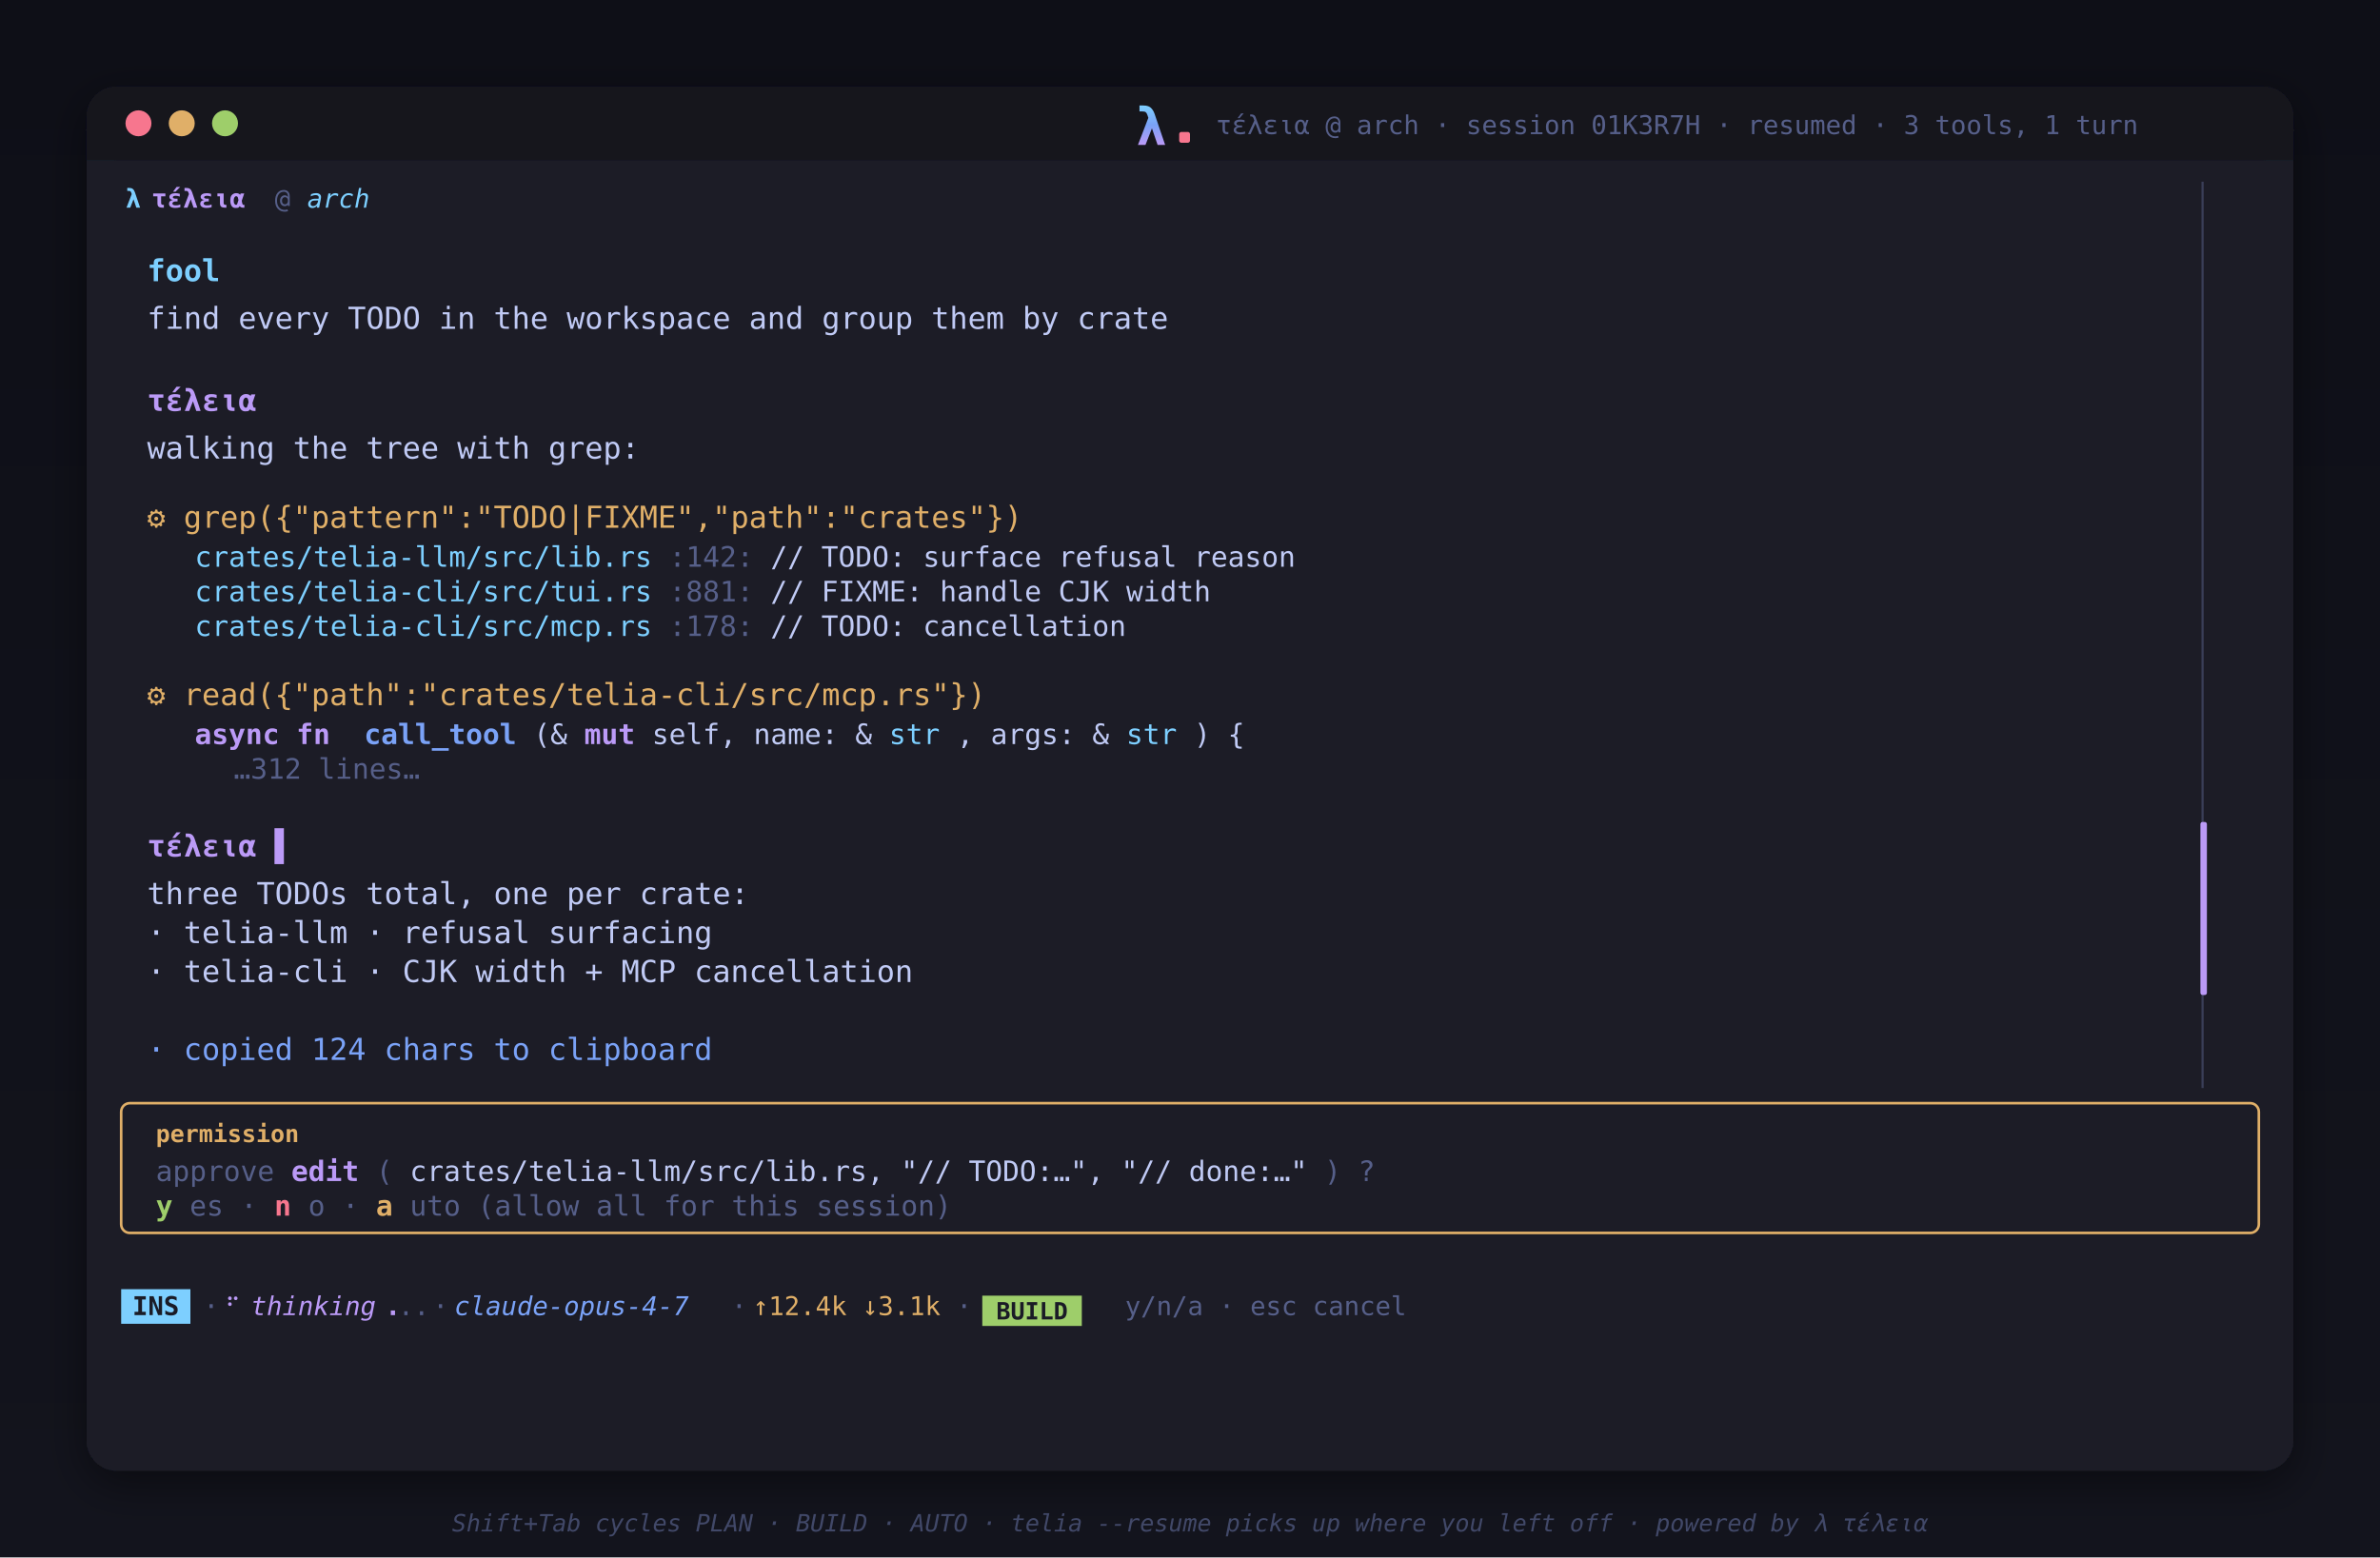
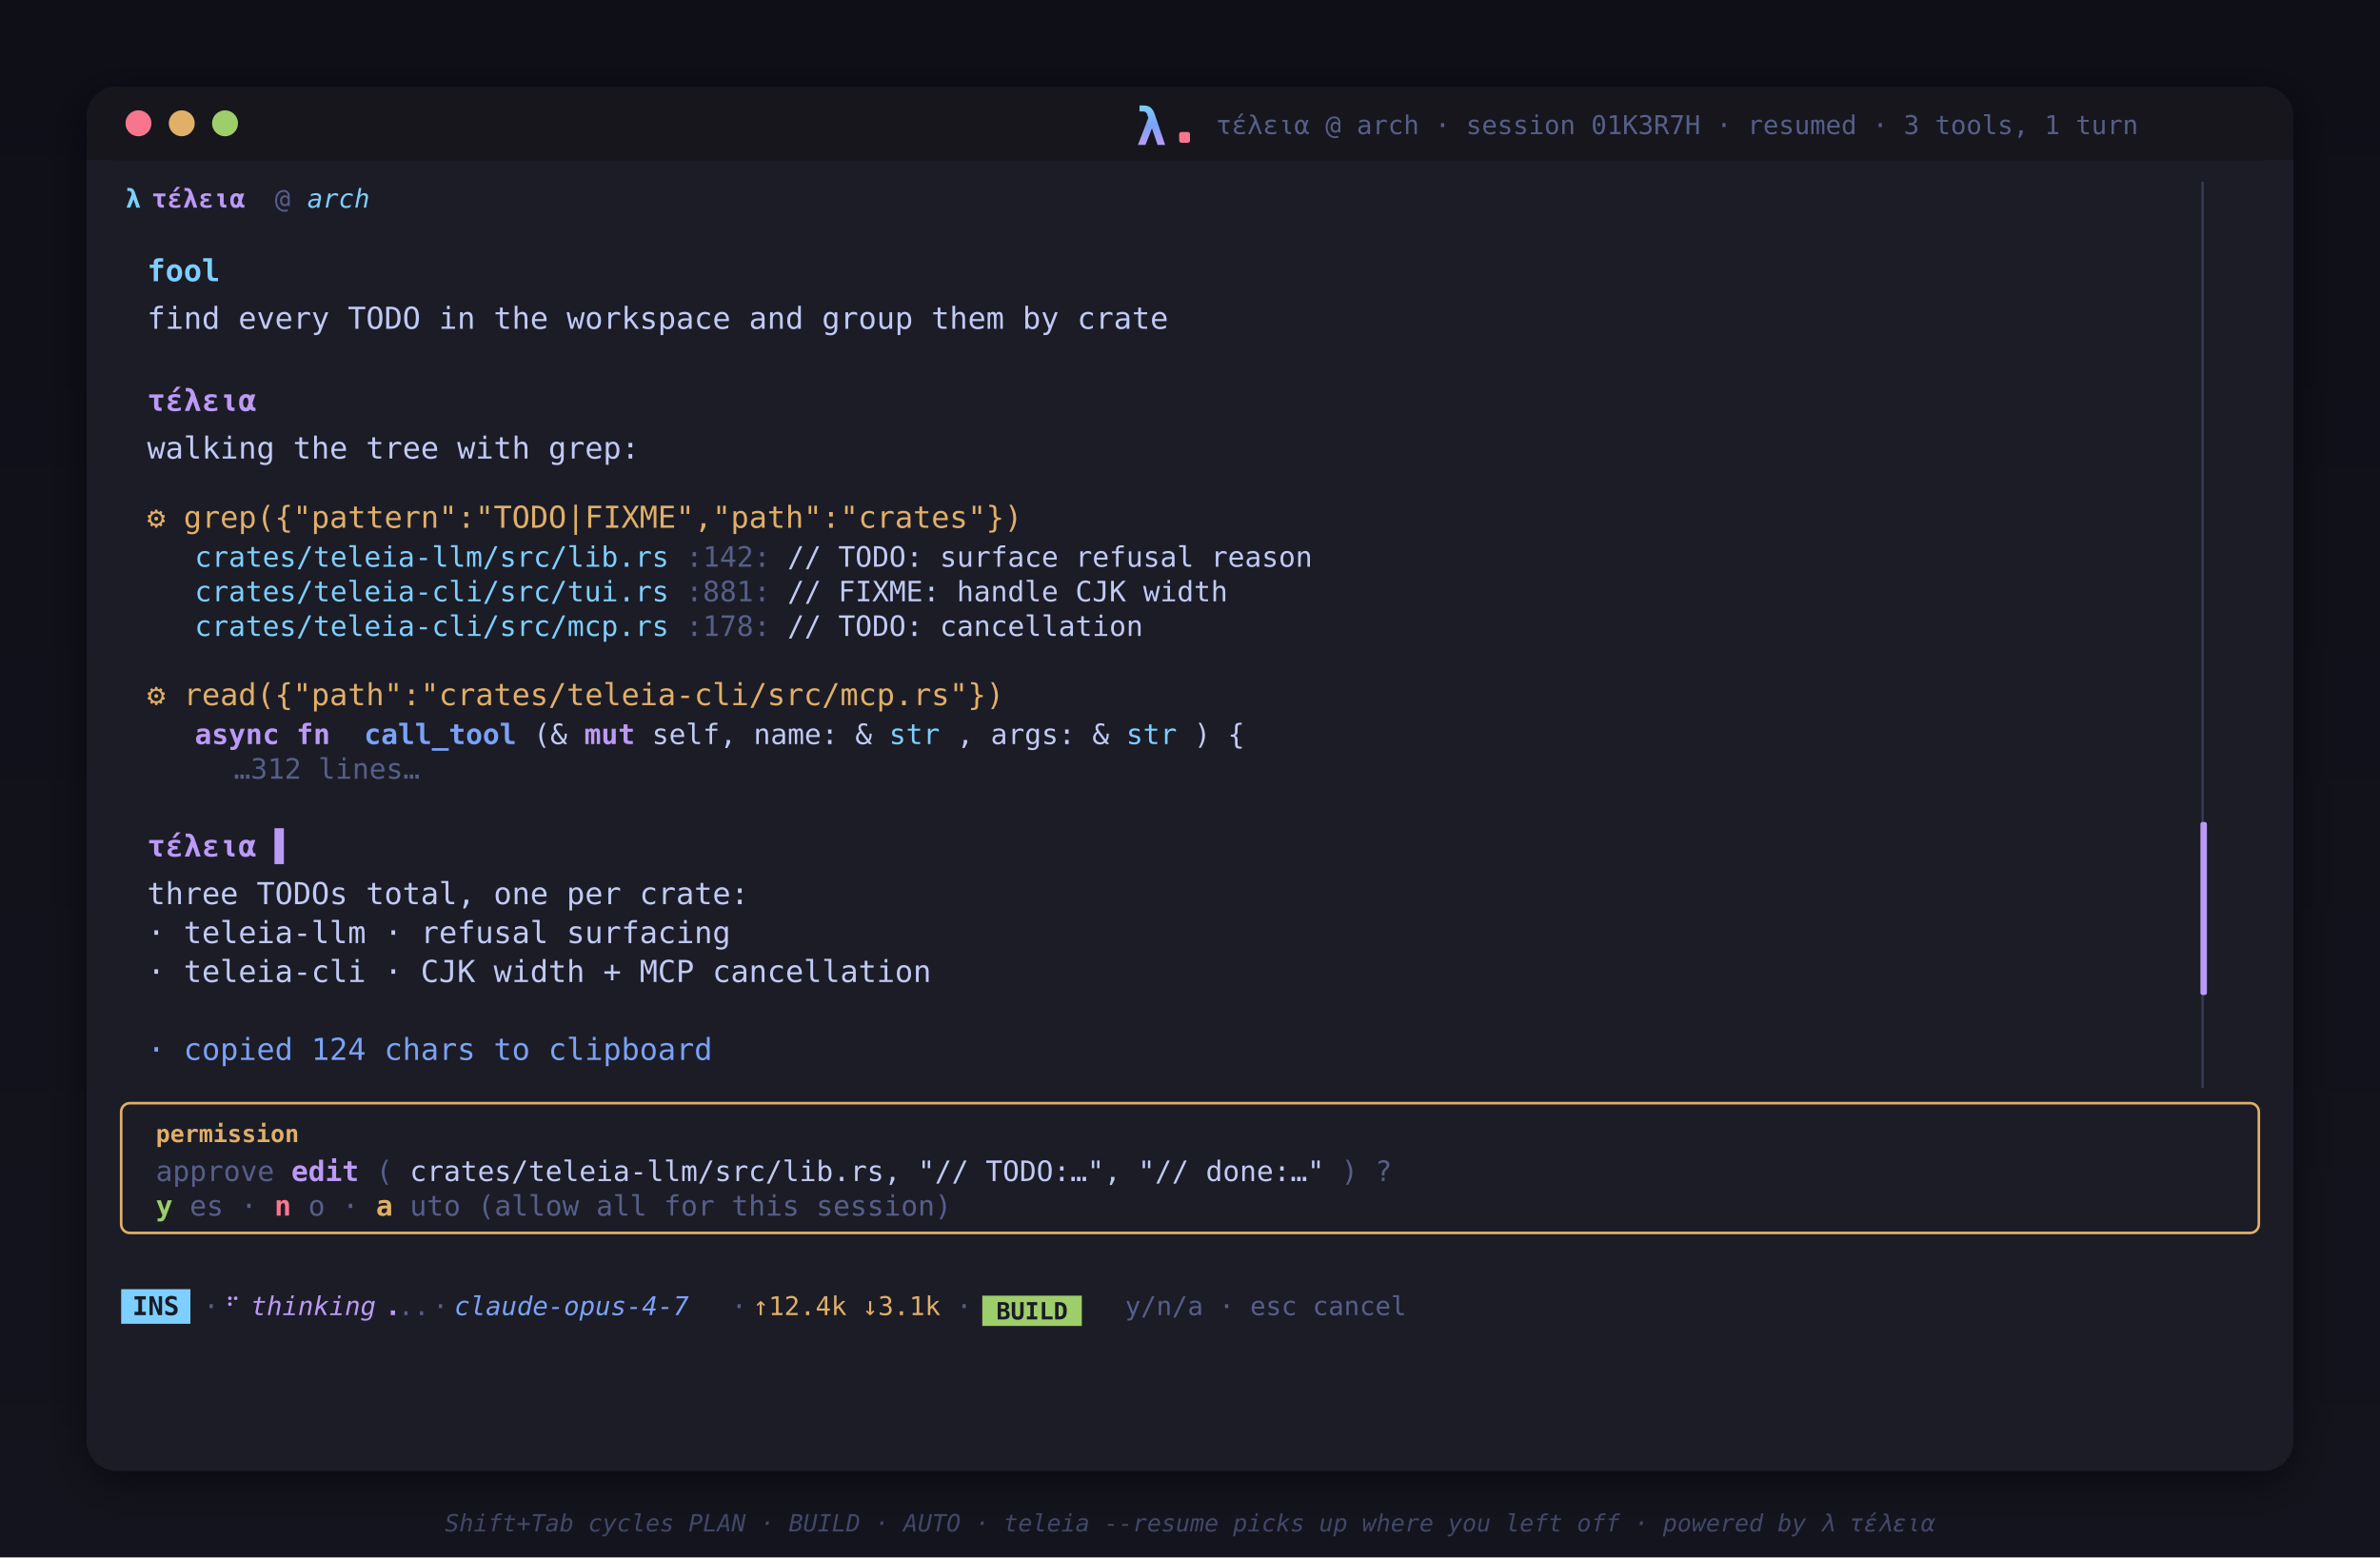
<svg xmlns="http://www.w3.org/2000/svg" viewBox="0 0 1100 720" role="img" aria-label="τέλεια TUI screenshot mockup">
  <defs>
    <filter id="shadow" x="-5%" y="-5%" width="110%" height="115%">
      <feDropShadow dx="0" dy="6" stdDeviation="10" flood-color="#000" flood-opacity="0.45" />
    </filter>
    <linearGradient id="bg" x1="0" y1="0" x2="0" y2="1">
      <stop offset="0" stop-color="#0e0f17" />
      <stop offset="1" stop-color="#13141d" />
    </linearGradient>
    <linearGradient id="markGrad" x1="0" y1="0" x2="0" y2="1">
      <stop offset="0" stop-color="#7dcfff" />
      <stop offset="0.5" stop-color="#7aa2f7" />
      <stop offset="1" stop-color="#bb9af7" />
    </linearGradient>
  </defs>
  <rect width="1100" height="720" fill="url(#bg)" />
  <g filter="url(#shadow)">
    <rect x="40" y="40" width="1020" height="640" rx="14" fill="#1a1b26" />
    <rect x="40" y="40" width="1020" height="34" rx="14" fill="#16161e" />
    <rect x="40" y="56" width="1020" height="18" fill="#16161e" />
    <circle cx="64" cy="57" r="6" fill="#f7768e" />
    <circle cx="84" cy="57" r="6" fill="#e0af68" />
    <circle cx="104" cy="57" r="6" fill="#9ece6a" />
    <g transform="translate(525 47)">
      <text x="0" y="20" font-family="'JetBrainsMonoNF-Regular', 'JetBrains Mono Nerd Font', 'JetBrains Mono', Iosevka, monospace" font-size="24" font-weight="700" fill="url(#markGrad)">λ</text>
      <rect x="20" y="14" width="5" height="5" rx="1" fill="#f7768e">
        <animate attributeName="opacity" values="1;1;0.2;0.2;1" keyTimes="0;0.5;0.5;1;1" dur="1.06s" repeatCount="indefinite" />
      </rect>
    </g>
    <text x="562" y="62" font-family="'JetBrainsMonoNF-Regular', 'JetBrains Mono Nerd Font', 'JetBrains Mono', Iosevka, monospace" font-size="12" fill="#565f89">τέλεια @ arch · session 01K3R7H · resumed · 3 tools, 1 turn</text>
  </g>
  <g font-family="'JetBrainsMonoNF-Regular', 'JetBrains Mono Nerd Font', 'JetBrains Mono', Iosevka, monospace" font-size="12">
    <text x="58" y="96" fill="#7dcfff" font-weight="700">λ</text>
    <text x="70" y="96" fill="#bb9af7" font-weight="700">τέλεια</text>
    <text x="127" y="96" fill="#565f89">@</text>
    <text x="142" y="96" fill="#7dcfff" font-style="italic">arch</text>
  </g>
  <g font-family="'JetBrainsMonoNF-Regular', 'JetBrains Mono Nerd Font', 'JetBrains Mono', Iosevka, 'IBM Plex Mono', monospace" font-size="14">
    <text x="68" y="130" fill="#7dcfff" font-weight="700">fool</text>
    <text x="68" y="152" fill="#c0caf5">find every TODO in the workspace and group them by crate</text>
    <text x="68" y="190" fill="#bb9af7" font-weight="700">τέλεια</text>
    <text x="68" y="212" fill="#c0caf5">walking the tree with grep:</text>
    <text x="68" y="244" fill="#e0af68">⚙ grep({"pattern":"TODO|FIXME","path":"crates"})</text>
    <text x="90" y="262" font-size="13">
-       <tspan fill="#7dcfff">crates/telia-llm/src/lib.rs</tspan>
+       <tspan fill="#7dcfff">crates/teleia-llm/src/lib.rs</tspan>
      <tspan fill="#565f89">:142:</tspan>
      <tspan fill="#c0caf5">// TODO: surface refusal reason</tspan>
    </text>
    <text x="90" y="278" font-size="13">
-       <tspan fill="#7dcfff">crates/telia-cli/src/tui.rs</tspan>
+       <tspan fill="#7dcfff">crates/teleia-cli/src/tui.rs</tspan>
      <tspan fill="#565f89">:881:</tspan>
      <tspan fill="#c0caf5">// FIXME: handle CJK width</tspan>
    </text>
    <text x="90" y="294" font-size="13">
-       <tspan fill="#7dcfff">crates/telia-cli/src/mcp.rs</tspan>
+       <tspan fill="#7dcfff">crates/teleia-cli/src/mcp.rs</tspan>
      <tspan fill="#565f89">:178:</tspan>
      <tspan fill="#c0caf5">// TODO: cancellation</tspan>
    </text>
-     <text x="68" y="326" fill="#e0af68">⚙ read({"path":"crates/telia-cli/src/mcp.rs"})</text>
+     <text x="68" y="326" fill="#e0af68">⚙ read({"path":"crates/teleia-cli/src/mcp.rs"})</text>
    <text x="90" y="344" font-size="13">
      <tspan fill="#bb9af7" font-weight="700">async fn</tspan>
      <tspan fill="#c0caf5"> </tspan>
      <tspan fill="#7aa2f7" font-weight="700">call_tool</tspan>
      <tspan fill="#c0caf5">(&amp;</tspan>
      <tspan fill="#bb9af7" font-weight="700">mut</tspan>
      <tspan fill="#c0caf5"> self, name: &amp;</tspan>
      <tspan fill="#7dcfff">str</tspan>
      <tspan fill="#c0caf5">, args: &amp;</tspan>
      <tspan fill="#7dcfff">str</tspan>
      <tspan fill="#c0caf5">) {</tspan>
    </text>
    <text x="108" y="360" font-size="13" fill="#565f89">…312 lines…</text>
    <text x="68" y="396" fill="#bb9af7" font-weight="700">τέλεια ▌</text>
    <text x="68" y="418" fill="#c0caf5">three TODOs total, one per crate:</text>
-     <text x="68" y="436" fill="#c0caf5">  · telia-llm  · refusal surfacing</text>
-     <text x="68" y="454" fill="#c0caf5">  · telia-cli  · CJK width + MCP cancellation</text>
+     <text x="68" y="436" fill="#c0caf5">  · teleia-llm  · refusal surfacing</text>
+     <text x="68" y="454" fill="#c0caf5">  · teleia-cli  · CJK width + MCP cancellation</text>
    <text x="68" y="490" fill="#7aa2f7">· copied 124 chars to clipboard</text>
  </g>
  <g>
    <line x1="1018" y1="84" x2="1018" y2="503" stroke="#565f89" stroke-width="1" opacity="0.5" />
    <rect x="1017" y="380" width="3" height="80" fill="#bb9af7" rx="1" />
  </g>
  <g>
    <rect x="56" y="510" width="988" height="60" rx="4" fill="none" stroke="#e0af68" stroke-width="1.2" />
    <text x="72" y="528" font-family="'JetBrainsMonoNF-Regular', 'JetBrains Mono Nerd Font', 'JetBrains Mono', Iosevka, monospace" font-size="11" fill="#e0af68" font-weight="700">permission</text>
    <text x="72" y="546" font-family="'JetBrainsMonoNF-Regular', 'JetBrains Mono Nerd Font', 'JetBrains Mono', Iosevka, monospace" font-size="13">
      <tspan fill="#565f89">approve </tspan>
      <tspan fill="#bb9af7" font-weight="700">edit</tspan>
      <tspan fill="#565f89">(</tspan>
-       <tspan fill="#c0caf5">crates/telia-llm/src/lib.rs, "// TODO:…", "// done:…"</tspan>
+       <tspan fill="#c0caf5">crates/teleia-llm/src/lib.rs, "// TODO:…", "// done:…"</tspan>
      <tspan fill="#565f89">) ?</tspan>
    </text>
    <text x="72" y="562" font-family="'JetBrainsMonoNF-Regular', 'JetBrains Mono Nerd Font', 'JetBrains Mono', Iosevka, monospace" font-size="13">
      <tspan fill="#9ece6a" font-weight="700">y</tspan>
      <tspan fill="#565f89">es · </tspan>
      <tspan fill="#f7768e" font-weight="700">n</tspan>
      <tspan fill="#565f89">o · </tspan>
      <tspan fill="#e0af68" font-weight="700">a</tspan>
      <tspan fill="#565f89">uto (allow all for this session)</tspan>
    </text>
  </g>
  <g font-family="'JetBrainsMonoNF-Regular', 'JetBrains Mono Nerd Font', 'JetBrains Mono', Iosevka, monospace" font-size="12">
    <rect x="56" y="596" width="32" height="16" fill="#7dcfff" />
    <text x="72" y="608" text-anchor="middle" font-weight="700" fill="#1a1b26">INS</text>
    <text x="94" y="608" fill="#565f89">·</text>
    <text x="104" y="608" fill="#bb9af7">⠋</text>
    <text x="116" y="608" fill="#bb9af7" font-style="italic">thinking</text>
    <text x="178" y="608" fill="#bb9af7" font-weight="700">.</text>
    <text x="184" y="608" fill="#565f89">..</text>
    <text x="200" y="608" fill="#565f89">·</text>
    <text x="210" y="608" fill="#7aa2f7" font-style="italic">claude-opus-4-7</text>
    <text x="338" y="608" fill="#565f89">·</text>
    <text x="348" y="608" fill="#e0af68">↑12.4k ↓3.1k</text>
    <text x="442" y="608" fill="#565f89">·</text>
    <rect x="454" y="599" width="46" height="14" fill="#9ece6a" />
    <text x="477" y="610" text-anchor="middle" font-weight="700" font-size="11" fill="#1a1b26">BUILD</text>
    <text x="520" y="608" fill="#565f89">y/n/a · esc cancel</text>
  </g>
  <text x="550" y="708" text-anchor="middle" font-family="'JetBrainsMonoNF-Regular', 'JetBrains Mono Nerd Font', 'JetBrains Mono', Iosevka, monospace" font-size="11" fill="#414868" font-style="italic">
-     Shift+Tab cycles PLAN · BUILD · AUTO · telia --resume picks up where you left off · powered by λ τέλεια
+     Shift+Tab cycles PLAN · BUILD · AUTO · teleia --resume picks up where you left off · powered by λ τέλεια
  </text>
</svg>
